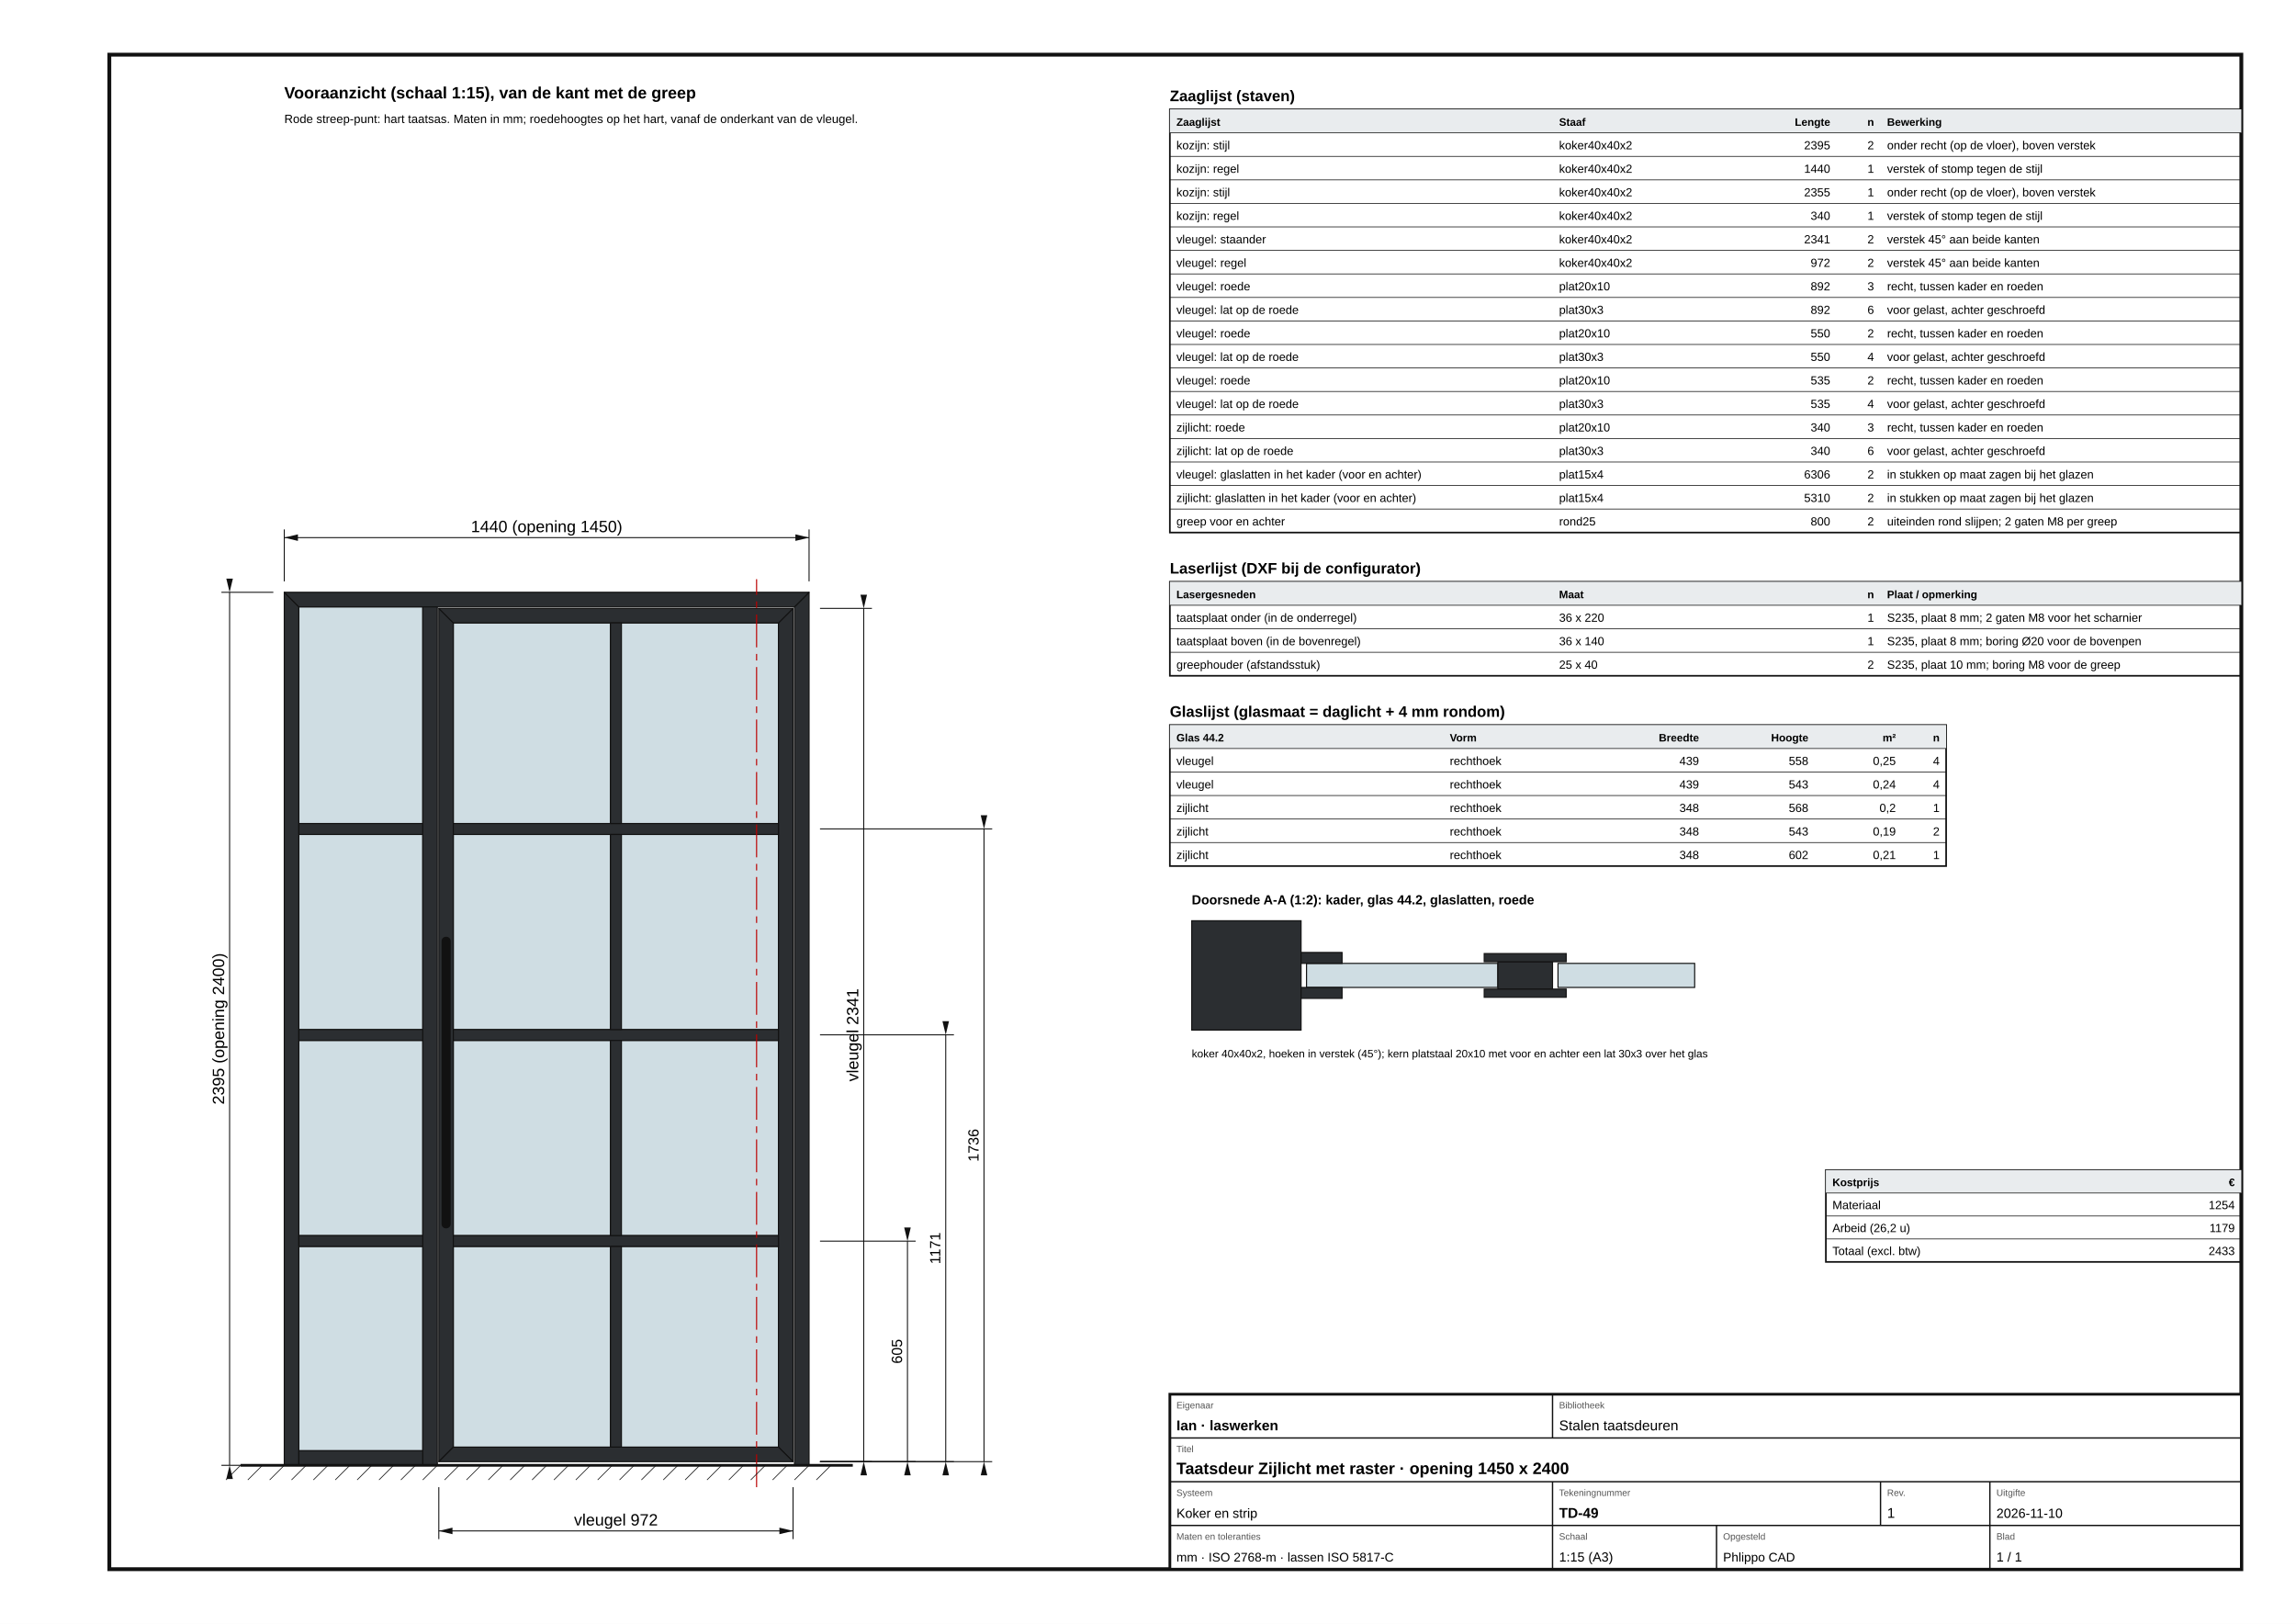
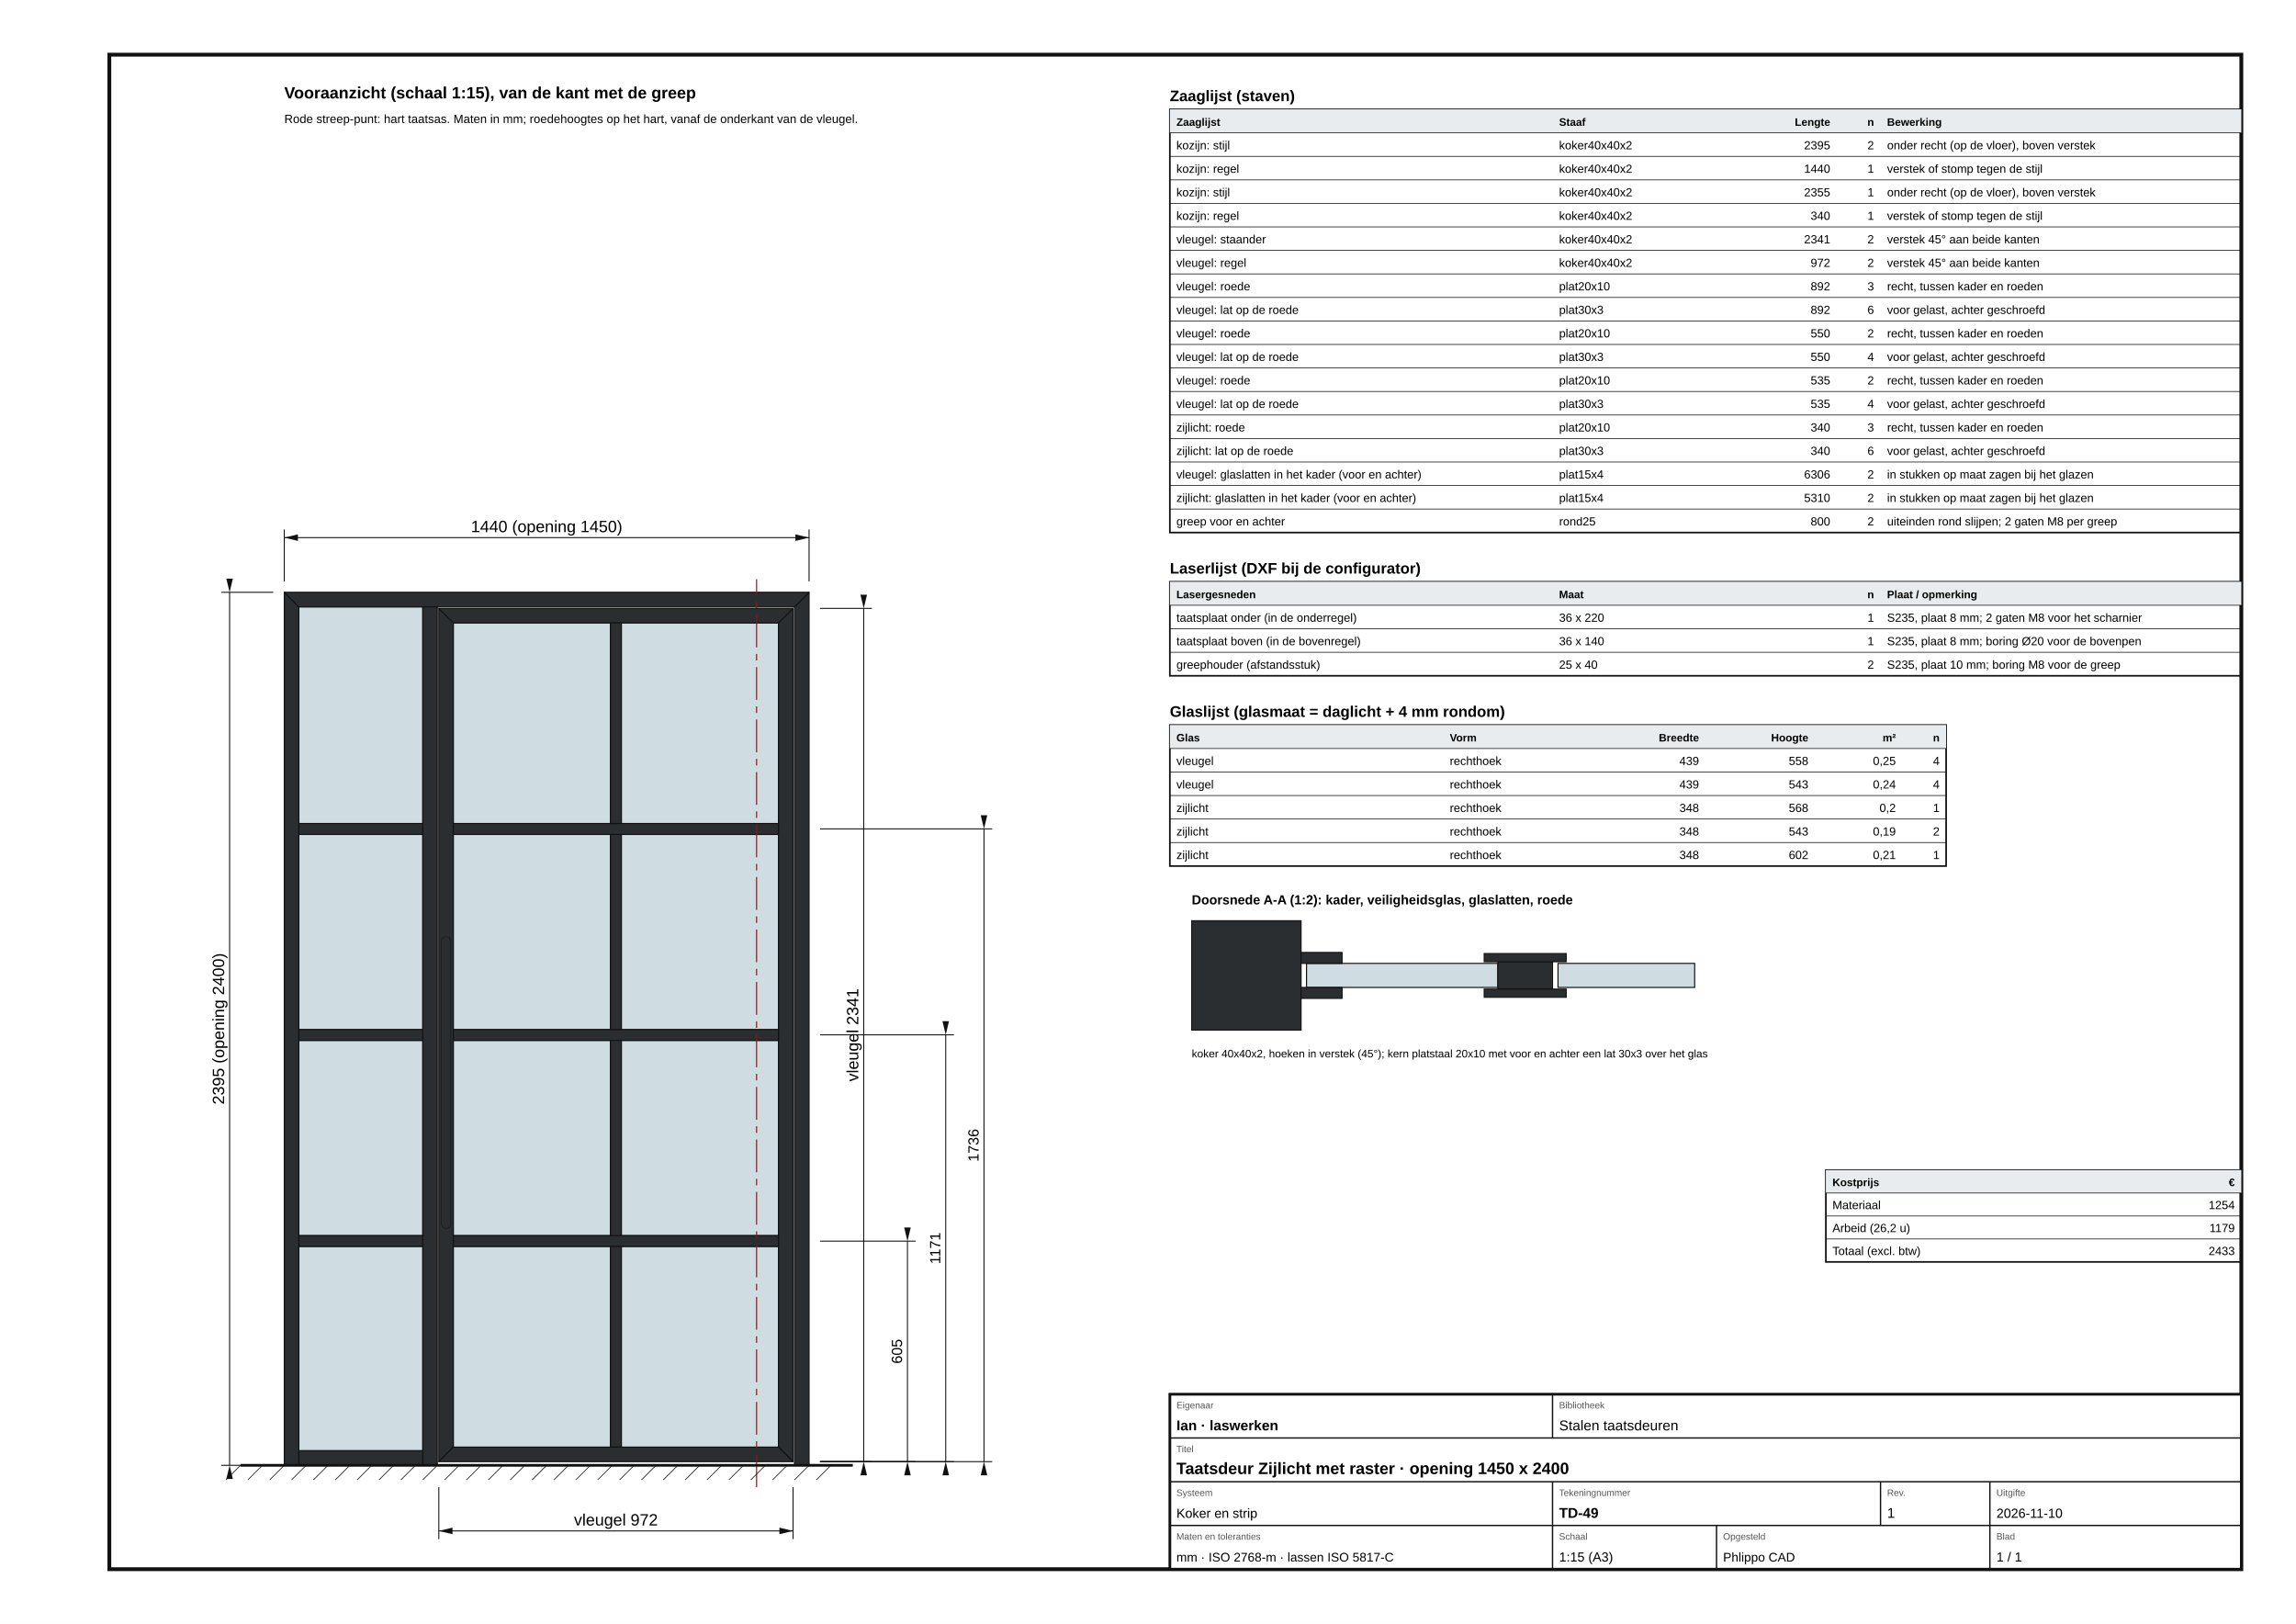
<svg xmlns="http://www.w3.org/2000/svg" viewBox="0 0 420 297" width="420mm" height="297mm" font-family="Arial, Helvetica, sans-serif">
  <rect width="420" height="297" fill="#fff" />
  <rect x="20" y="10" width="390" height="277" fill="none" stroke="#111" stroke-width="0.7" />
  <polygon points="82.93,264.67 111.67,264.67 111.67,227.98 82.93,227.98" fill="#cfdde3" stroke="#111" stroke-width="0.15" stroke-linejoin="round" />
  <polygon points="113.67,264.67 142.4,264.67 142.4,227.98 113.67,227.98" fill="#cfdde3" stroke="#111" stroke-width="0.15" stroke-linejoin="round" />
  <polygon points="82.93,225.98 111.67,225.98 111.67,190.3 82.93,190.3" fill="#cfdde3" stroke="#111" stroke-width="0.15" stroke-linejoin="round" />
  <polygon points="113.67,225.98 142.4,225.98 142.4,190.3 113.67,190.3" fill="#cfdde3" stroke="#111" stroke-width="0.15" stroke-linejoin="round" />
  <polygon points="82.93,188.3 111.67,188.3 111.67,152.62 82.93,152.62" fill="#cfdde3" stroke="#111" stroke-width="0.15" stroke-linejoin="round" />
  <polygon points="113.67,188.3 142.4,188.3 142.4,152.62 113.67,152.62" fill="#cfdde3" stroke="#111" stroke-width="0.15" stroke-linejoin="round" />
  <polygon points="82.93,150.62 111.67,150.62 111.67,113.93 82.93,113.93" fill="#cfdde3" stroke="#111" stroke-width="0.15" stroke-linejoin="round" />
  <polygon points="113.67,150.62 142.4,150.62 142.4,113.93 113.67,113.93" fill="#cfdde3" stroke="#111" stroke-width="0.15" stroke-linejoin="round" />
  <polygon points="54.67,265.33 77.33,265.33 77.33,227.98 54.67,227.98" fill="#cfdde3" stroke="#111" stroke-width="0.15" stroke-linejoin="round" />
  <polygon points="54.67,225.98 77.33,225.98 77.33,190.3 54.67,190.3" fill="#cfdde3" stroke="#111" stroke-width="0.15" stroke-linejoin="round" />
  <polygon points="54.67,188.3 77.33,188.3 77.33,152.62 54.67,152.62" fill="#cfdde3" stroke="#111" stroke-width="0.15" stroke-linejoin="round" />
  <polygon points="54.67,150.62 77.33,150.62 77.33,111 54.67,111" fill="#cfdde3" stroke="#111" stroke-width="0.15" stroke-linejoin="round" />
  <polygon points="52,268 52,108.33 54.67,111 54.67,268" fill="#2b2e31" stroke="#111" stroke-width="0.2" stroke-linejoin="round" />
  <polygon points="145.33,268 145.33,111 148,108.33 148,268" fill="#2b2e31" stroke="#111" stroke-width="0.2" stroke-linejoin="round" />
  <polygon points="52,108.33 148,108.33 145.33,111 54.67,111" fill="#2b2e31" stroke="#111" stroke-width="0.2" stroke-linejoin="round" />
  <polygon points="77.33,268 77.33,111 80,111 80,268" fill="#2b2e31" stroke="#111" stroke-width="0.2" stroke-linejoin="round" />
  <polygon points="54.67,265.33 77.33,265.33 77.33,268 54.67,268" fill="#2b2e31" stroke="#111" stroke-width="0.2" stroke-linejoin="round" />
  <polygon points="80.27,267.33 80.27,111.27 82.93,113.93 82.93,264.67" fill="#2b2e31" stroke="#111" stroke-width="0.2" stroke-linejoin="round" />
  <polygon points="142.4,264.67 142.4,113.93 145.07,111.27 145.07,267.33" fill="#2b2e31" stroke="#111" stroke-width="0.2" stroke-linejoin="round" />
  <polygon points="82.93,264.67 142.4,264.67 145.07,267.33 80.27,267.33" fill="#2b2e31" stroke="#111" stroke-width="0.2" stroke-linejoin="round" />
  <polygon points="80.27,111.27 145.07,111.27 142.4,113.93 82.93,113.93" fill="#2b2e31" stroke="#111" stroke-width="0.2" stroke-linejoin="round" />
  <polygon points="82.93,225.98 142.4,225.98 142.4,227.98 82.93,227.98" fill="#2b2e31" stroke="#111" stroke-width="0.2" stroke-linejoin="round" />
  <polygon points="82.93,188.3 142.4,188.3 142.4,190.3 82.93,190.3" fill="#2b2e31" stroke="#111" stroke-width="0.2" stroke-linejoin="round" />
  <polygon points="82.93,150.62 142.4,150.62 142.4,152.62 82.93,152.62" fill="#2b2e31" stroke="#111" stroke-width="0.2" stroke-linejoin="round" />
  <polygon points="111.67,264.67 111.67,227.98 113.67,227.98 113.67,264.67" fill="#2b2e31" stroke="#111" stroke-width="0.2" stroke-linejoin="round" />
  <polygon points="111.67,225.98 111.67,190.3 113.67,190.3 113.67,225.98" fill="#2b2e31" stroke="#111" stroke-width="0.2" stroke-linejoin="round" />
  <polygon points="111.67,188.3 111.67,152.62 113.67,152.62 113.67,188.3" fill="#2b2e31" stroke="#111" stroke-width="0.2" stroke-linejoin="round" />
  <polygon points="111.67,150.62 111.67,113.93 113.67,113.93 113.67,150.62" fill="#2b2e31" stroke="#111" stroke-width="0.2" stroke-linejoin="round" />
  <polygon points="54.67,225.98 77.33,225.98 77.33,227.98 54.67,227.98" fill="#2b2e31" stroke="#111" stroke-width="0.2" stroke-linejoin="round" />
  <polygon points="54.67,188.3 77.33,188.3 77.33,190.3 54.67,190.3" fill="#2b2e31" stroke="#111" stroke-width="0.2" stroke-linejoin="round" />
  <polygon points="54.67,150.62 77.33,150.62 77.33,152.62 54.67,152.62" fill="#2b2e31" stroke="#111" stroke-width="0.2" stroke-linejoin="round" />
  <line x1="138.4" y1="272" x2="138.4" y2="105.93" stroke="#b00" stroke-width="0.2" stroke-dasharray="6 1.2 1.2 1.2" />
-   <rect x="80.77" y="171.33" width="1.67" height="53.33" rx="0.8" fill="#111" stroke="none" />
+   <rect x="80.77" y="171.33" width="1.67" height="53.33" rx="0.8" fill="#2b2e31" stroke="#111" stroke-width="0.1" />
  <line x1="44" y1="268" x2="156" y2="268" stroke="#111" stroke-width="0.5" />
  <line x1="44" y1="268" x2="41.33" y2="270.67" stroke="#111" stroke-width="0.13" />
  <line x1="48" y1="268" x2="45.33" y2="270.67" stroke="#111" stroke-width="0.13" />
  <line x1="52" y1="268" x2="49.33" y2="270.67" stroke="#111" stroke-width="0.13" />
  <line x1="56" y1="268" x2="53.33" y2="270.67" stroke="#111" stroke-width="0.13" />
  <line x1="60" y1="268" x2="57.33" y2="270.67" stroke="#111" stroke-width="0.13" />
  <line x1="64" y1="268" x2="61.33" y2="270.67" stroke="#111" stroke-width="0.13" />
  <line x1="68" y1="268" x2="65.33" y2="270.67" stroke="#111" stroke-width="0.13" />
  <line x1="72" y1="268" x2="69.33" y2="270.67" stroke="#111" stroke-width="0.13" />
  <line x1="76" y1="268" x2="73.33" y2="270.67" stroke="#111" stroke-width="0.13" />
  <line x1="80" y1="268" x2="77.33" y2="270.67" stroke="#111" stroke-width="0.13" />
  <line x1="84" y1="268" x2="81.33" y2="270.67" stroke="#111" stroke-width="0.13" />
  <line x1="88" y1="268" x2="85.33" y2="270.67" stroke="#111" stroke-width="0.13" />
  <line x1="92" y1="268" x2="89.33" y2="270.67" stroke="#111" stroke-width="0.13" />
  <line x1="96" y1="268" x2="93.33" y2="270.67" stroke="#111" stroke-width="0.13" />
  <line x1="100" y1="268" x2="97.33" y2="270.67" stroke="#111" stroke-width="0.13" />
  <line x1="104" y1="268" x2="101.33" y2="270.67" stroke="#111" stroke-width="0.13" />
  <line x1="108" y1="268" x2="105.33" y2="270.67" stroke="#111" stroke-width="0.13" />
  <line x1="112" y1="268" x2="109.33" y2="270.67" stroke="#111" stroke-width="0.13" />
  <line x1="116" y1="268" x2="113.33" y2="270.67" stroke="#111" stroke-width="0.13" />
  <line x1="120" y1="268" x2="117.33" y2="270.67" stroke="#111" stroke-width="0.13" />
  <line x1="124" y1="268" x2="121.33" y2="270.67" stroke="#111" stroke-width="0.13" />
  <line x1="128" y1="268" x2="125.33" y2="270.67" stroke="#111" stroke-width="0.13" />
  <line x1="132" y1="268" x2="129.33" y2="270.67" stroke="#111" stroke-width="0.13" />
  <line x1="136" y1="268" x2="133.33" y2="270.67" stroke="#111" stroke-width="0.13" />
  <line x1="140" y1="268" x2="137.33" y2="270.67" stroke="#111" stroke-width="0.13" />
  <line x1="144" y1="268" x2="141.33" y2="270.67" stroke="#111" stroke-width="0.13" />
  <line x1="148" y1="268" x2="145.33" y2="270.67" stroke="#111" stroke-width="0.13" />
  <line x1="152" y1="268" x2="149.33" y2="270.67" stroke="#111" stroke-width="0.13" />
  <line x1="52" y1="106.33" x2="52" y2="96.83" stroke="#111" stroke-width="0.18" />
  <line x1="148" y1="106.33" x2="148" y2="96.83" stroke="#111" stroke-width="0.18" />
  <line x1="52" y1="98.33" x2="148" y2="98.33" stroke="#111" stroke-width="0.18" />
  <polygon points="52,98.33 54.5,98.93 54.5,97.73" fill="#111" />
  <polygon points="148,98.33 145.5,97.73 145.5,98.93" fill="#111" />
  <text x="100" y="97.33" font-size="3" text-anchor="middle">1440 (opening 1450)</text>
  <line x1="50" y1="268" x2="40.5" y2="268" stroke="#111" stroke-width="0.18" />
  <line x1="50" y1="108.33" x2="40.5" y2="108.33" stroke="#111" stroke-width="0.18" />
  <line x1="42" y1="268" x2="42" y2="108.33" stroke="#111" stroke-width="0.18" />
  <polygon points="42,268 41.4,270.5 42.6,270.5" fill="#111" />
  <polygon points="42,108.33 42.6,105.83 41.4,105.83" fill="#111" />
  <text x="41" y="188.17" font-size="3" text-anchor="middle" transform="rotate(-90 41 188.17)">2395 (opening 2400)</text>
  <line x1="80.27" y1="272" x2="80.27" y2="281.5" stroke="#111" stroke-width="0.18" />
  <line x1="145.07" y1="272" x2="145.07" y2="281.5" stroke="#111" stroke-width="0.18" />
  <line x1="80.27" y1="280" x2="145.07" y2="280" stroke="#111" stroke-width="0.18" />
  <polygon points="80.27,280 82.77,280.6 82.77,279.4" fill="#111" />
  <polygon points="145.07,280 142.57,279.4 142.57,280.6" fill="#111" />
  <text x="112.67" y="279" font-size="3" text-anchor="middle">vleugel 972</text>
  <line x1="150" y1="267.33" x2="159.5" y2="267.33" stroke="#111" stroke-width="0.18" />
  <line x1="150" y1="111.27" x2="159.5" y2="111.27" stroke="#111" stroke-width="0.18" />
  <line x1="158" y1="267.33" x2="158" y2="111.27" stroke="#111" stroke-width="0.18" />
  <polygon points="158,267.33 157.4,269.83 158.6,269.83" fill="#111" />
  <polygon points="158,111.27 158.6,108.77 157.4,108.77" fill="#111" />
  <text x="157" y="189.3" font-size="3" text-anchor="middle" transform="rotate(-90 157 189.3)">vleugel 2341</text>
  <line x1="150" y1="267.33" x2="167.5" y2="267.33" stroke="#111" stroke-width="0.18" />
  <line x1="150" y1="227" x2="167.5" y2="227" stroke="#111" stroke-width="0.18" />
  <line x1="166" y1="267.33" x2="166" y2="227" stroke="#111" stroke-width="0.18" />
  <polygon points="166,267.33 165.4,269.83 166.6,269.83" fill="#111" />
  <polygon points="166,227 166.6,224.5 165.4,224.5" fill="#111" />
  <text x="165" y="247.17" font-size="2.7" text-anchor="middle" transform="rotate(-90 165 247.17)">605</text>
  <line x1="150" y1="267.33" x2="174.5" y2="267.33" stroke="#111" stroke-width="0.18" />
  <line x1="150" y1="189.27" x2="174.5" y2="189.27" stroke="#111" stroke-width="0.18" />
  <line x1="173" y1="267.33" x2="173" y2="189.27" stroke="#111" stroke-width="0.18" />
  <polygon points="173,267.33 172.4,269.83 173.6,269.83" fill="#111" />
  <polygon points="173,189.27 173.6,186.77 172.4,186.77" fill="#111" />
  <text x="172" y="228.3" font-size="2.7" text-anchor="middle" transform="rotate(-90 172 228.3)">1171</text>
  <line x1="150" y1="267.33" x2="181.5" y2="267.33" stroke="#111" stroke-width="0.18" />
  <line x1="150" y1="151.6" x2="181.5" y2="151.6" stroke="#111" stroke-width="0.18" />
  <line x1="180" y1="267.33" x2="180" y2="151.6" stroke="#111" stroke-width="0.18" />
  <polygon points="180,267.33 179.4,269.83 180.6,269.83" fill="#111" />
  <polygon points="180,151.6 180.6,149.1 179.4,149.1" fill="#111" />
  <text x="179" y="209.47" font-size="2.7" text-anchor="middle" transform="rotate(-90 179 209.47)">1736</text>
  <text x="52" y="18" font-size="3" font-weight="700">Vooraanzicht (schaal 1:15), van de kant met de greep</text>
  <text x="52" y="22.5" font-size="2.2">Rode streep-punt: hart taatsas. Maten in mm; roedehoogtes op het hart, vanaf de onderkant van de vleugel.</text>
  <text x="214" y="18.5" font-size="2.8" font-weight="700">Zaaglijst (staven)</text>
  <rect x="214" y="20" width="196" height="77.4" fill="none" stroke="#111" stroke-width="0.3" />
  <rect x="214" y="20" width="196" height="4.3" fill="#e9ecee" stroke="none" />
  <text x="215.2" y="23.01" font-size="1.978" font-weight="700">Zaaglijst</text>
  <text x="285.2" y="23.01" font-size="1.978" font-weight="700">Staaf</text>
  <text x="334.8" y="23.01" font-size="1.978" text-anchor="end" font-weight="700">Lengte</text>
  <text x="342.8" y="23.01" font-size="1.978" text-anchor="end" font-weight="700">n</text>
  <text x="345.2" y="23.01" font-size="1.978" font-weight="700">Bewerking</text>
  <line x1="214" y1="24.3" x2="410" y2="24.3" stroke="#111" stroke-width="0.13" />
  <text x="215.2" y="27.31" font-size="2.15">kozijn: stijl</text>
  <text x="285.2" y="27.31" font-size="2.15">koker40x40x2</text>
  <text x="334.8" y="27.31" font-size="2.15" text-anchor="end">2395</text>
  <text x="342.8" y="27.31" font-size="2.15" text-anchor="end">2</text>
  <text x="345.2" y="27.31" font-size="2.15">onder recht (op de vloer), boven verstek</text>
  <line x1="214" y1="28.6" x2="410" y2="28.6" stroke="#111" stroke-width="0.13" />
  <text x="215.2" y="31.61" font-size="2.15">kozijn: regel</text>
  <text x="285.2" y="31.61" font-size="2.15">koker40x40x2</text>
  <text x="334.8" y="31.61" font-size="2.15" text-anchor="end">1440</text>
  <text x="342.8" y="31.61" font-size="2.15" text-anchor="end">1</text>
  <text x="345.2" y="31.61" font-size="2.15">verstek of stomp tegen de stijl</text>
  <line x1="214" y1="32.9" x2="410" y2="32.9" stroke="#111" stroke-width="0.13" />
  <text x="215.2" y="35.91" font-size="2.15">kozijn: stijl</text>
  <text x="285.2" y="35.91" font-size="2.15">koker40x40x2</text>
  <text x="334.8" y="35.91" font-size="2.15" text-anchor="end">2355</text>
  <text x="342.8" y="35.91" font-size="2.15" text-anchor="end">1</text>
  <text x="345.2" y="35.91" font-size="2.15">onder recht (op de vloer), boven verstek</text>
  <line x1="214" y1="37.2" x2="410" y2="37.2" stroke="#111" stroke-width="0.13" />
  <text x="215.2" y="40.21" font-size="2.15">kozijn: regel</text>
  <text x="285.2" y="40.21" font-size="2.15">koker40x40x2</text>
  <text x="334.8" y="40.21" font-size="2.15" text-anchor="end">340</text>
  <text x="342.8" y="40.21" font-size="2.15" text-anchor="end">1</text>
  <text x="345.2" y="40.21" font-size="2.15">verstek of stomp tegen de stijl</text>
  <line x1="214" y1="41.5" x2="410" y2="41.5" stroke="#111" stroke-width="0.13" />
  <text x="215.2" y="44.51" font-size="2.15">vleugel: staander</text>
  <text x="285.2" y="44.51" font-size="2.15">koker40x40x2</text>
  <text x="334.8" y="44.51" font-size="2.15" text-anchor="end">2341</text>
  <text x="342.8" y="44.51" font-size="2.15" text-anchor="end">2</text>
  <text x="345.2" y="44.51" font-size="2.15">verstek 45° aan beide kanten</text>
  <line x1="214" y1="45.8" x2="410" y2="45.8" stroke="#111" stroke-width="0.13" />
  <text x="215.2" y="48.81" font-size="2.15">vleugel: regel</text>
  <text x="285.2" y="48.81" font-size="2.15">koker40x40x2</text>
  <text x="334.8" y="48.81" font-size="2.15" text-anchor="end">972</text>
  <text x="342.8" y="48.81" font-size="2.15" text-anchor="end">2</text>
  <text x="345.2" y="48.81" font-size="2.15">verstek 45° aan beide kanten</text>
  <line x1="214" y1="50.1" x2="410" y2="50.1" stroke="#111" stroke-width="0.13" />
  <text x="215.2" y="53.11" font-size="2.15">vleugel: roede</text>
  <text x="285.2" y="53.11" font-size="2.15">plat20x10</text>
  <text x="334.8" y="53.11" font-size="2.15" text-anchor="end">892</text>
  <text x="342.8" y="53.11" font-size="2.15" text-anchor="end">3</text>
  <text x="345.2" y="53.11" font-size="2.15">recht, tussen kader en roeden</text>
  <line x1="214" y1="54.4" x2="410" y2="54.4" stroke="#111" stroke-width="0.13" />
  <text x="215.2" y="57.41" font-size="2.15">vleugel: lat op de roede</text>
  <text x="285.2" y="57.41" font-size="2.15">plat30x3</text>
  <text x="334.8" y="57.41" font-size="2.15" text-anchor="end">892</text>
  <text x="342.8" y="57.41" font-size="2.15" text-anchor="end">6</text>
  <text x="345.2" y="57.41" font-size="2.15">voor gelast, achter geschroefd</text>
  <line x1="214" y1="58.7" x2="410" y2="58.7" stroke="#111" stroke-width="0.13" />
  <text x="215.2" y="61.71" font-size="2.15">vleugel: roede</text>
  <text x="285.2" y="61.71" font-size="2.15">plat20x10</text>
  <text x="334.8" y="61.71" font-size="2.15" text-anchor="end">550</text>
  <text x="342.8" y="61.71" font-size="2.15" text-anchor="end">2</text>
  <text x="345.2" y="61.71" font-size="2.15">recht, tussen kader en roeden</text>
  <line x1="214" y1="63" x2="410" y2="63" stroke="#111" stroke-width="0.13" />
  <text x="215.2" y="66.01" font-size="2.15">vleugel: lat op de roede</text>
  <text x="285.2" y="66.01" font-size="2.15">plat30x3</text>
  <text x="334.8" y="66.01" font-size="2.15" text-anchor="end">550</text>
  <text x="342.8" y="66.01" font-size="2.15" text-anchor="end">4</text>
  <text x="345.2" y="66.01" font-size="2.15">voor gelast, achter geschroefd</text>
  <line x1="214" y1="67.3" x2="410" y2="67.3" stroke="#111" stroke-width="0.13" />
  <text x="215.2" y="70.31" font-size="2.15">vleugel: roede</text>
  <text x="285.2" y="70.31" font-size="2.15">plat20x10</text>
  <text x="334.8" y="70.31" font-size="2.15" text-anchor="end">535</text>
  <text x="342.8" y="70.31" font-size="2.15" text-anchor="end">2</text>
  <text x="345.2" y="70.31" font-size="2.15">recht, tussen kader en roeden</text>
  <line x1="214" y1="71.6" x2="410" y2="71.6" stroke="#111" stroke-width="0.13" />
  <text x="215.2" y="74.61" font-size="2.15">vleugel: lat op de roede</text>
  <text x="285.2" y="74.61" font-size="2.15">plat30x3</text>
  <text x="334.8" y="74.61" font-size="2.15" text-anchor="end">535</text>
  <text x="342.8" y="74.61" font-size="2.15" text-anchor="end">4</text>
  <text x="345.2" y="74.61" font-size="2.15">voor gelast, achter geschroefd</text>
  <line x1="214" y1="75.9" x2="410" y2="75.9" stroke="#111" stroke-width="0.13" />
  <text x="215.2" y="78.91" font-size="2.15">zijlicht: roede</text>
  <text x="285.2" y="78.91" font-size="2.15">plat20x10</text>
  <text x="334.8" y="78.91" font-size="2.15" text-anchor="end">340</text>
  <text x="342.8" y="78.91" font-size="2.15" text-anchor="end">3</text>
  <text x="345.2" y="78.91" font-size="2.15">recht, tussen kader en roeden</text>
  <line x1="214" y1="80.2" x2="410" y2="80.2" stroke="#111" stroke-width="0.13" />
  <text x="215.2" y="83.21" font-size="2.15">zijlicht: lat op de roede</text>
  <text x="285.2" y="83.21" font-size="2.15">plat30x3</text>
  <text x="334.8" y="83.21" font-size="2.15" text-anchor="end">340</text>
  <text x="342.8" y="83.21" font-size="2.15" text-anchor="end">6</text>
  <text x="345.2" y="83.21" font-size="2.15">voor gelast, achter geschroefd</text>
  <line x1="214" y1="84.5" x2="410" y2="84.5" stroke="#111" stroke-width="0.13" />
  <text x="215.2" y="87.51" font-size="2.15">vleugel: glaslatten in het kader (voor en achter)</text>
  <text x="285.2" y="87.51" font-size="2.15">plat15x4</text>
  <text x="334.8" y="87.51" font-size="2.15" text-anchor="end">6306</text>
  <text x="342.8" y="87.51" font-size="2.15" text-anchor="end">2</text>
  <text x="345.2" y="87.51" font-size="2.15">in stukken op maat zagen bij het glazen</text>
  <line x1="214" y1="88.8" x2="410" y2="88.8" stroke="#111" stroke-width="0.13" />
  <text x="215.2" y="91.81" font-size="2.15">zijlicht: glaslatten in het kader (voor en achter)</text>
  <text x="285.2" y="91.81" font-size="2.15">plat15x4</text>
  <text x="334.8" y="91.81" font-size="2.15" text-anchor="end">5310</text>
  <text x="342.8" y="91.81" font-size="2.15" text-anchor="end">2</text>
  <text x="345.2" y="91.81" font-size="2.15">in stukken op maat zagen bij het glazen</text>
  <line x1="214" y1="93.1" x2="410" y2="93.1" stroke="#111" stroke-width="0.13" />
  <text x="215.2" y="96.11" font-size="2.15">greep voor en achter</text>
  <text x="285.2" y="96.11" font-size="2.15">rond25</text>
  <text x="334.8" y="96.11" font-size="2.15" text-anchor="end">800</text>
  <text x="342.8" y="96.11" font-size="2.15" text-anchor="end">2</text>
  <text x="345.2" y="96.11" font-size="2.15">uiteinden rond slijpen; 2 gaten M8 per greep</text>
  <text x="214" y="104.9" font-size="2.8" font-weight="700">Laserlijst (DXF bij de configurator)</text>
  <rect x="214" y="106.4" width="196" height="17.2" fill="none" stroke="#111" stroke-width="0.3" />
  <rect x="214" y="106.4" width="196" height="4.3" fill="#e9ecee" stroke="none" />
  <text x="215.2" y="109.41" font-size="1.978" font-weight="700">Lasergesneden</text>
  <text x="285.2" y="109.41" font-size="1.978" font-weight="700">Maat</text>
  <text x="342.8" y="109.41" font-size="1.978" text-anchor="end" font-weight="700">n</text>
  <text x="345.2" y="109.41" font-size="1.978" font-weight="700">Plaat / opmerking</text>
  <line x1="214" y1="110.7" x2="410" y2="110.7" stroke="#111" stroke-width="0.13" />
  <text x="215.2" y="113.71" font-size="2.15">taatsplaat onder (in de onderregel)</text>
  <text x="285.2" y="113.71" font-size="2.15">36 x 220</text>
  <text x="342.8" y="113.71" font-size="2.15" text-anchor="end">1</text>
  <text x="345.2" y="113.71" font-size="2.15">S235, plaat 8 mm; 2 gaten M8 voor het scharnier</text>
  <line x1="214" y1="115" x2="410" y2="115" stroke="#111" stroke-width="0.13" />
  <text x="215.2" y="118.01" font-size="2.15">taatsplaat boven (in de bovenregel)</text>
  <text x="285.2" y="118.01" font-size="2.15">36 x 140</text>
  <text x="342.8" y="118.01" font-size="2.15" text-anchor="end">1</text>
  <text x="345.2" y="118.01" font-size="2.15">S235, plaat 8 mm; boring Ø20 voor de bovenpen</text>
  <line x1="214" y1="119.3" x2="410" y2="119.3" stroke="#111" stroke-width="0.13" />
  <text x="215.2" y="122.31" font-size="2.15">greephouder (afstandsstuk)</text>
  <text x="285.2" y="122.31" font-size="2.15">25 x 40</text>
  <text x="342.8" y="122.31" font-size="2.15" text-anchor="end">2</text>
  <text x="345.2" y="122.31" font-size="2.15">S235, plaat 10 mm; boring M8 voor de greep</text>
  <text x="214" y="131.1" font-size="2.8" font-weight="700">Glaslijst (glasmaat = daglicht + 4 mm rondom)</text>
  <rect x="214" y="132.6" width="142" height="25.8" fill="none" stroke="#111" stroke-width="0.3" />
  <rect x="214" y="132.6" width="142" height="4.3" fill="#e9ecee" stroke="none" />
-   <text x="215.2" y="135.61" font-size="1.978" font-weight="700">Glas 44.2</text>
+   <text x="215.2" y="135.61" font-size="1.978" font-weight="700">Glas</text>
  <text x="265.2" y="135.61" font-size="1.978" font-weight="700">Vorm</text>
  <text x="310.8" y="135.61" font-size="1.978" text-anchor="end" font-weight="700">Breedte</text>
  <text x="330.8" y="135.61" font-size="1.978" text-anchor="end" font-weight="700">Hoogte</text>
  <text x="346.8" y="135.61" font-size="1.978" text-anchor="end" font-weight="700">m²</text>
  <text x="354.8" y="135.61" font-size="1.978" text-anchor="end" font-weight="700">n</text>
  <line x1="214" y1="136.9" x2="356" y2="136.9" stroke="#111" stroke-width="0.13" />
  <text x="215.2" y="139.91" font-size="2.15">vleugel</text>
  <text x="265.2" y="139.91" font-size="2.15">rechthoek</text>
  <text x="310.8" y="139.91" font-size="2.15" text-anchor="end">439</text>
  <text x="330.8" y="139.91" font-size="2.15" text-anchor="end">558</text>
  <text x="346.8" y="139.91" font-size="2.15" text-anchor="end">0,25</text>
  <text x="354.8" y="139.91" font-size="2.15" text-anchor="end">4</text>
  <line x1="214" y1="141.2" x2="356" y2="141.2" stroke="#111" stroke-width="0.13" />
  <text x="215.2" y="144.21" font-size="2.15">vleugel</text>
  <text x="265.2" y="144.21" font-size="2.15">rechthoek</text>
  <text x="310.8" y="144.21" font-size="2.15" text-anchor="end">439</text>
  <text x="330.8" y="144.21" font-size="2.15" text-anchor="end">543</text>
  <text x="346.8" y="144.21" font-size="2.15" text-anchor="end">0,24</text>
  <text x="354.8" y="144.21" font-size="2.15" text-anchor="end">4</text>
  <line x1="214" y1="145.5" x2="356" y2="145.5" stroke="#111" stroke-width="0.13" />
  <text x="215.2" y="148.51" font-size="2.15">zijlicht</text>
  <text x="265.2" y="148.51" font-size="2.15">rechthoek</text>
  <text x="310.8" y="148.51" font-size="2.15" text-anchor="end">348</text>
  <text x="330.8" y="148.51" font-size="2.15" text-anchor="end">568</text>
  <text x="346.8" y="148.51" font-size="2.15" text-anchor="end">0,2</text>
  <text x="354.8" y="148.51" font-size="2.15" text-anchor="end">1</text>
  <line x1="214" y1="149.8" x2="356" y2="149.8" stroke="#111" stroke-width="0.13" />
  <text x="215.2" y="152.81" font-size="2.15">zijlicht</text>
  <text x="265.2" y="152.81" font-size="2.15">rechthoek</text>
  <text x="310.8" y="152.81" font-size="2.15" text-anchor="end">348</text>
  <text x="330.8" y="152.81" font-size="2.15" text-anchor="end">543</text>
  <text x="346.8" y="152.81" font-size="2.15" text-anchor="end">0,19</text>
  <text x="354.8" y="152.81" font-size="2.15" text-anchor="end">2</text>
  <line x1="214" y1="154.1" x2="356" y2="154.1" stroke="#111" stroke-width="0.13" />
  <text x="215.2" y="157.11" font-size="2.15">zijlicht</text>
  <text x="265.2" y="157.11" font-size="2.15">rechthoek</text>
  <text x="310.8" y="157.11" font-size="2.15" text-anchor="end">348</text>
  <text x="330.8" y="157.11" font-size="2.15" text-anchor="end">602</text>
  <text x="346.8" y="157.11" font-size="2.15" text-anchor="end">0,21</text>
  <text x="354.8" y="157.11" font-size="2.15" text-anchor="end">1</text>
  <rect x="218" y="168.4" width="20" height="20" fill="#2b2e31" stroke="#111" stroke-width="0.2" />
  <rect x="239" y="176.2" width="35" height="4.4" fill="#cfdde3" stroke="#111" stroke-width="0.2" />
  <rect x="238" y="174.2" width="7.5" height="2" fill="#2b2e31" stroke="#111" stroke-width="0.2" />
  <rect x="238" y="180.6" width="7.5" height="2" fill="#2b2e31" stroke="#111" stroke-width="0.2" />
  <rect x="274" y="175.9" width="10" height="5" fill="#2b2e31" stroke="#111" stroke-width="0.2" />
  <rect x="271.5" y="174.4" width="15" height="1.5" fill="#2b2e31" stroke="#111" stroke-width="0.2" />
  <rect x="271.5" y="180.9" width="15" height="1.5" fill="#2b2e31" stroke="#111" stroke-width="0.2" />
  <rect x="285" y="176.2" width="25" height="4.4" fill="#cfdde3" stroke="#111" stroke-width="0.2" />
-   <text x="218" y="165.4" font-size="2.4" font-weight="700">Doorsnede A-A (1:2): kader, glas 44.2, glaslatten, roede</text>
+   <text x="218" y="165.4" font-size="2.4" font-weight="700">Doorsnede A-A (1:2): kader, veiligheidsglas, glaslatten, roede</text>
  <text x="218" y="193.4" font-size="2">koker 40x40x2, hoeken in verstek (45°); kern platstaal 20x10 met voor en achter een lat 30x3 over het glas</text>
  <rect x="334" y="214" width="76" height="16.8" fill="none" stroke="#111" stroke-width="0.3" />
  <rect x="334" y="214" width="76" height="4.2" fill="#e9ecee" stroke="none" />
  <text x="335.2" y="216.94" font-size="1.978" font-weight="700">Kostprijs</text>
  <text x="408.8" y="216.94" font-size="1.978" text-anchor="end" font-weight="700">€</text>
  <line x1="334" y1="218.2" x2="410" y2="218.2" stroke="#111" stroke-width="0.13" />
  <text x="335.2" y="221.14" font-size="2.15">Materiaal</text>
  <text x="408.8" y="221.14" font-size="2.15" text-anchor="end">1254</text>
  <line x1="334" y1="222.4" x2="410" y2="222.4" stroke="#111" stroke-width="0.13" />
  <text x="335.2" y="225.34" font-size="2.15">Arbeid (26,2 u)</text>
  <text x="408.8" y="225.34" font-size="2.15" text-anchor="end">1179</text>
  <line x1="334" y1="226.6" x2="410" y2="226.6" stroke="#111" stroke-width="0.13" />
  <text x="335.2" y="229.54" font-size="2.15">Totaal (excl. btw)</text>
  <text x="408.8" y="229.54" font-size="2.15" text-anchor="end">2433</text>
  <rect x="214" y="255" width="196" height="32" fill="#fff" stroke="#111" stroke-width="0.5" />
  <line x1="214" y1="263" x2="410" y2="263" stroke="#111" stroke-width="0.25" />
  <line x1="214" y1="271" x2="410" y2="271" stroke="#111" stroke-width="0.25" />
  <line x1="214" y1="279" x2="410" y2="279" stroke="#111" stroke-width="0.25" />
  <text x="215.2" y="257.6" font-size="1.7" fill="#555">Eigenaar</text>
  <text x="215.2" y="261.6" font-size="2.6" font-weight="700">Ian · laswerken</text>
  <line x1="284" y1="255" x2="284" y2="263" stroke="#111" stroke-width="0.25" />
  <text x="285.2" y="257.6" font-size="1.7" fill="#555">Bibliotheek</text>
  <text x="285.2" y="261.6" font-size="2.6">Stalen taatsdeuren</text>
  <text x="215.2" y="265.6" font-size="1.7" fill="#555">Titel</text>
  <text x="215.2" y="269.6" font-size="3" font-weight="700">Taatsdeur Zijlicht met raster · opening 1450 x 2400</text>
  <text x="215.2" y="273.6" font-size="1.7" fill="#555">Systeem</text>
  <text x="215.2" y="277.6" font-size="2.4">Koker en strip</text>
  <line x1="284" y1="271" x2="284" y2="279" stroke="#111" stroke-width="0.25" />
  <text x="285.2" y="273.6" font-size="1.7" fill="#555">Tekeningnummer</text>
  <text x="285.2" y="277.6" font-size="2.6" font-weight="700">TD-49</text>
  <line x1="344" y1="271" x2="344" y2="279" stroke="#111" stroke-width="0.25" />
  <text x="345.2" y="273.6" font-size="1.7" fill="#555">Rev.</text>
  <text x="345.2" y="277.6" font-size="2.6">1</text>
  <line x1="364" y1="271" x2="364" y2="279" stroke="#111" stroke-width="0.25" />
  <text x="365.2" y="273.6" font-size="1.7" fill="#555">Uitgifte</text>
  <text x="365.2" y="277.6" font-size="2.4">2026-11-10</text>
  <text x="215.2" y="281.6" font-size="1.7" fill="#555">Maten en toleranties</text>
  <text x="215.2" y="285.6" font-size="2.3">mm · ISO 2768-m · lassen ISO 5817-C</text>
  <line x1="284" y1="279" x2="284" y2="287" stroke="#111" stroke-width="0.25" />
  <text x="285.2" y="281.6" font-size="1.7" fill="#555">Schaal</text>
  <text x="285.2" y="285.6" font-size="2.4">1:15 (A3)</text>
  <line x1="314" y1="279" x2="314" y2="287" stroke="#111" stroke-width="0.25" />
  <text x="315.2" y="281.6" font-size="1.7" fill="#555">Opgesteld</text>
  <text x="315.2" y="285.6" font-size="2.3">Phlippo CAD</text>
  <line x1="364" y1="279" x2="364" y2="287" stroke="#111" stroke-width="0.25" />
  <text x="365.2" y="281.6" font-size="1.7" fill="#555">Blad</text>
  <text x="365.2" y="285.6" font-size="2.4">1 / 1</text>
</svg>
